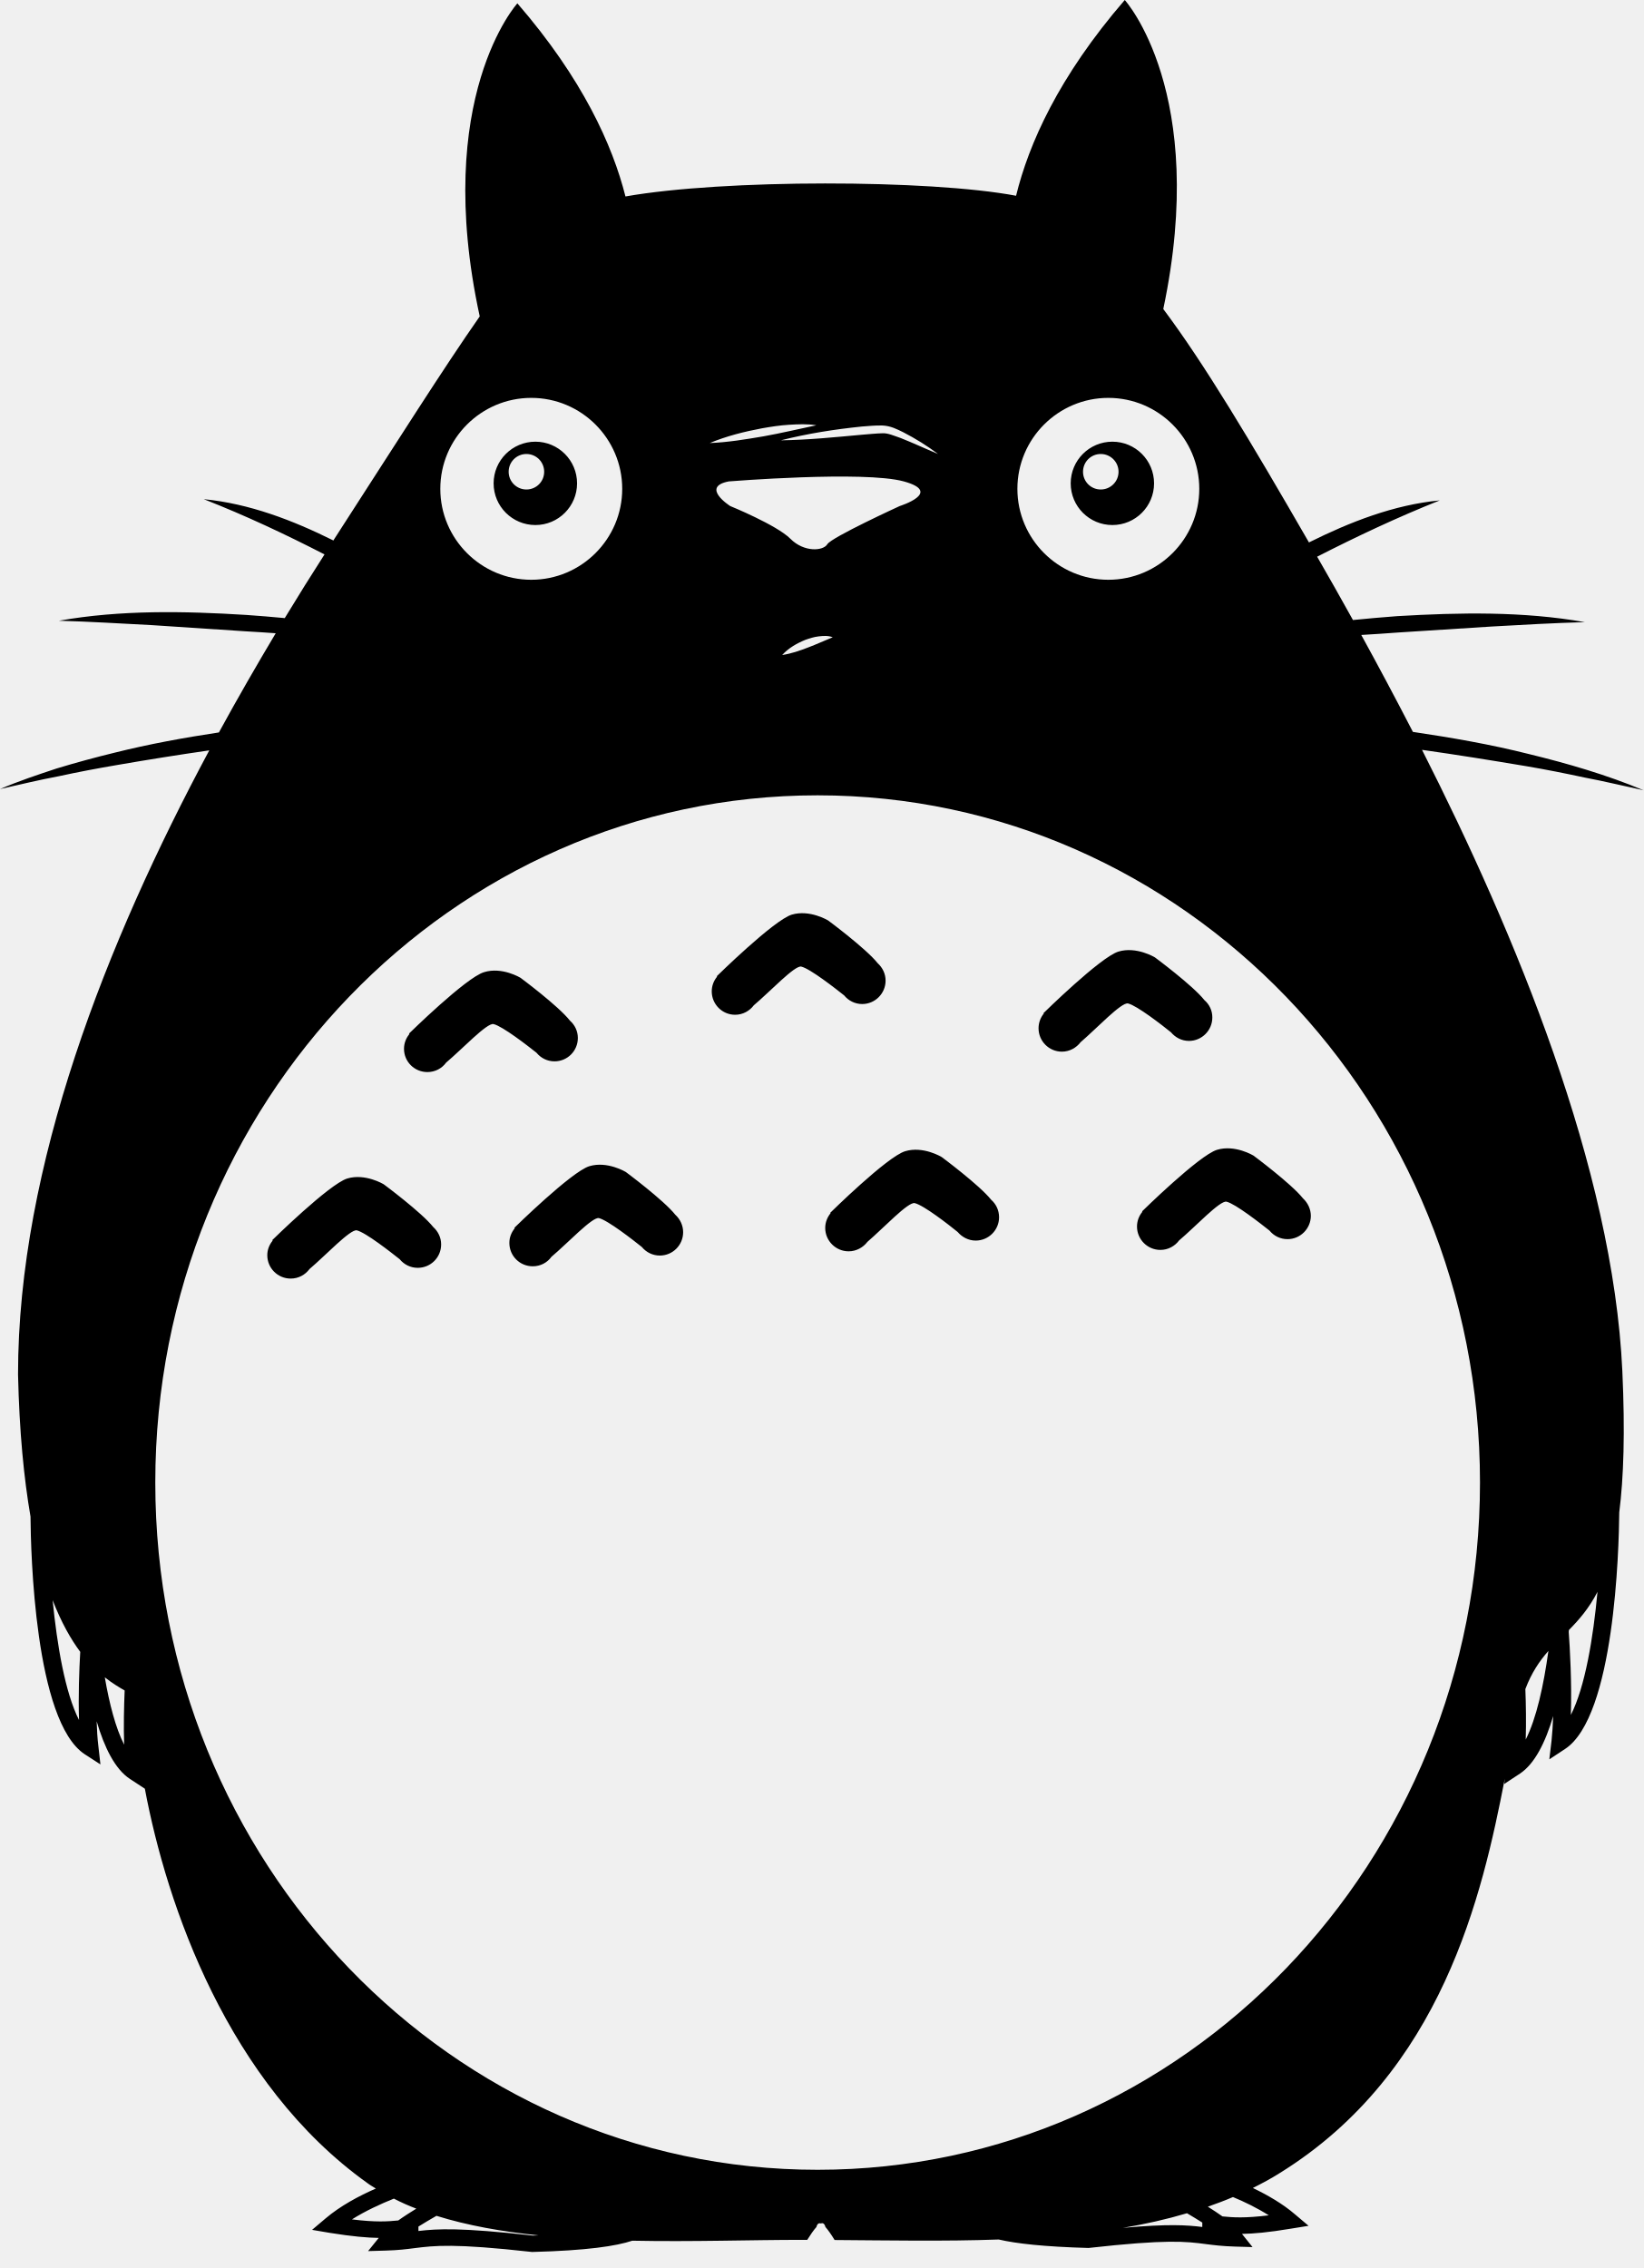
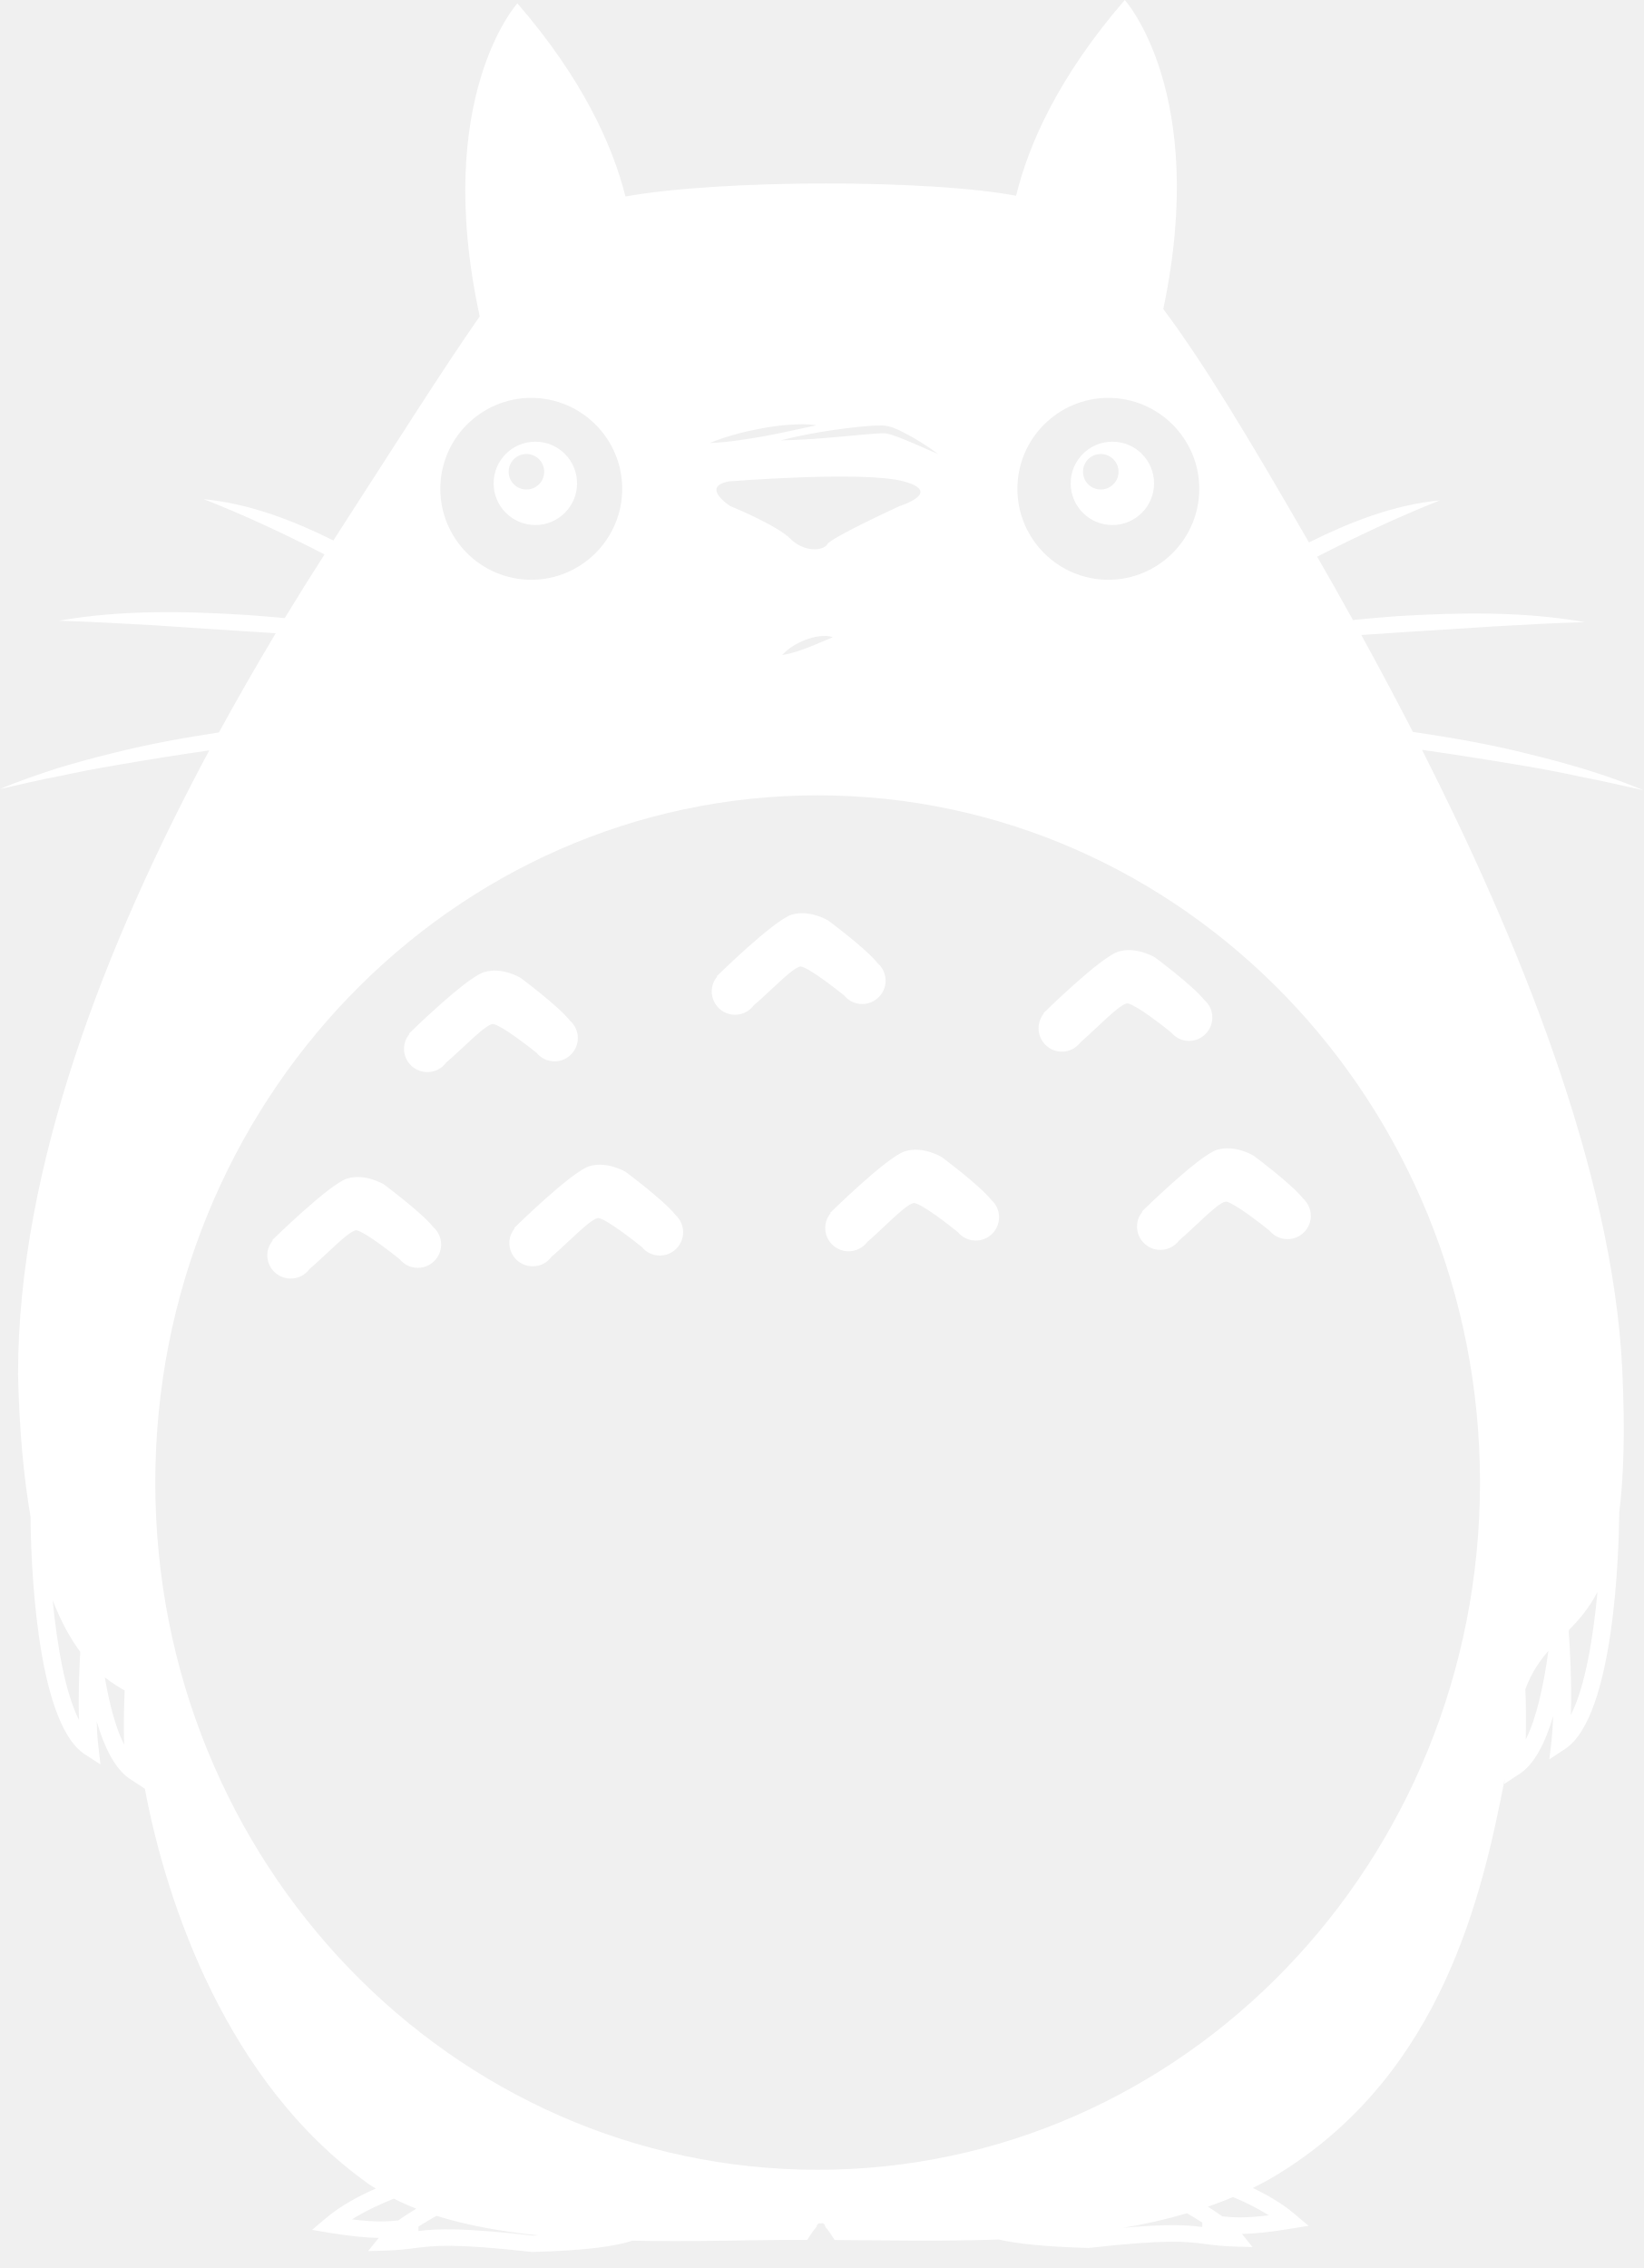
<svg xmlns="http://www.w3.org/2000/svg" viewBox="0 0 100 138" fill="none">
-   <path d="M35.157 63.156C35.157 63.948 34.52 64.579 33.738 64.579C33.294 64.579 32.903 64.377 32.64 64.055C32.116 63.639 30.575 62.439 30.028 62.312C29.633 62.217 28.123 63.831 27.144 64.655C26.887 65.007 26.475 65.232 26.003 65.232C25.216 65.232 24.58 64.6 24.58 63.819C24.58 63.476 24.704 63.165 24.907 62.92L24.886 62.888C24.886 62.888 28.348 59.485 29.447 59.154C30.546 58.811 31.668 59.496 31.668 59.496C31.668 59.496 33.965 61.197 34.681 62.108C34.97 62.364 35.157 62.738 35.157 63.156L35.157 63.156ZM41.087 73.913C40.37 73.014 38.074 71.311 38.074 71.311C38.074 71.311 36.95 70.627 35.853 70.96C34.755 71.303 31.296 74.706 31.296 74.706L31.317 74.737C31.114 74.986 30.99 75.285 30.99 75.628C30.99 76.42 31.627 77.05 32.414 77.05C32.884 77.05 33.297 76.826 33.552 76.471C34.531 75.648 36.04 74.033 36.436 74.117C36.98 74.246 38.523 75.454 39.048 75.873C39.311 76.193 39.702 76.396 40.145 76.396C40.925 76.396 41.563 75.763 41.563 74.974C41.562 74.553 41.375 74.178 41.087 73.913L41.087 73.913ZM60.303 73.001C59.586 72.102 57.291 70.401 57.291 70.401C57.291 70.401 56.168 69.715 55.07 70.048C53.971 70.382 50.512 73.796 50.512 73.796L50.534 73.817C50.336 74.064 50.207 74.373 50.207 74.716C50.207 75.499 50.848 76.138 51.63 76.138C52.1 76.138 52.513 75.904 52.775 75.562C53.75 74.726 55.259 73.11 55.653 73.206C56.203 73.334 57.739 74.533 58.264 74.961C58.527 75.27 58.919 75.485 59.363 75.485C60.149 75.485 60.785 74.844 60.785 74.063C60.783 73.633 60.597 73.258 60.303 73.001L60.303 73.001ZM79.274 72.915C78.557 72.016 76.262 70.314 76.262 70.314C76.262 70.314 75.139 69.629 74.041 69.963C72.942 70.306 69.483 73.709 69.483 73.709L69.504 73.732C69.301 73.976 69.176 74.288 69.176 74.631C69.176 75.412 69.814 76.053 70.599 76.053C71.071 76.053 71.482 75.818 71.74 75.474C72.719 74.652 74.227 73.025 74.624 73.119C75.169 73.248 76.71 74.46 77.235 74.875C77.498 75.196 77.889 75.398 78.334 75.398C79.117 75.398 79.753 74.756 79.753 73.976C79.749 73.558 79.562 73.184 79.274 72.915L79.274 72.915ZM73.278 60.855C72.566 59.955 70.266 58.254 70.266 58.254C70.266 58.254 69.142 57.569 68.047 57.901C66.953 58.234 63.485 61.648 63.485 61.648L63.506 61.669C63.309 61.914 63.186 62.225 63.186 62.568C63.186 63.349 63.821 63.99 64.608 63.99C65.073 63.99 65.485 63.755 65.746 63.413C66.722 62.578 68.232 60.962 68.631 61.057C69.175 61.185 70.715 62.384 71.244 62.812C71.506 63.124 71.892 63.336 72.337 63.336C73.122 63.336 73.759 62.693 73.759 61.913C73.763 61.486 73.575 61.111 73.278 60.855L73.278 60.855ZM53.4 58.608C52.683 57.709 50.386 56.008 50.386 56.008C50.386 56.008 49.263 55.324 48.166 55.655C47.068 55.998 43.608 59.401 43.608 59.401L43.63 59.424C43.427 59.669 43.303 59.98 43.303 60.322C43.303 61.105 43.939 61.745 44.725 61.745C45.196 61.745 45.608 61.51 45.864 61.167C46.843 60.344 48.352 58.727 48.748 58.813C49.293 58.941 50.834 60.15 51.36 60.568C51.622 60.888 52.014 61.092 52.457 61.092C53.241 61.092 53.88 60.449 53.88 59.669C53.881 59.25 53.693 58.875 53.4 58.608L53.4 58.608ZM26.36 74.662C25.643 73.762 23.347 72.061 23.347 72.061C23.347 72.061 22.223 71.377 21.125 71.709C20.027 72.052 16.567 75.455 16.567 75.455L16.589 75.487C16.39 75.732 16.262 76.032 16.262 76.375C16.262 77.166 16.904 77.797 17.684 77.797C18.155 77.797 18.567 77.573 18.829 77.218C19.802 76.395 21.313 74.78 21.708 74.862C22.253 74.993 23.793 76.203 24.317 76.619C24.58 76.94 24.972 77.143 25.416 77.143C26.202 77.143 26.839 76.512 26.839 75.721C26.841 75.304 26.655 74.929 26.36 74.662L26.36 74.662ZM32.574 26.875C31.173 26.875 30.032 28.009 30.032 29.41C30.032 30.812 31.173 31.947 32.574 31.947C33.971 31.947 35.109 30.812 35.109 29.41C35.109 28.009 33.97 26.875 32.574 26.875ZM32.027 29.784C31.433 29.784 30.947 29.304 30.947 28.705C30.947 28.104 31.433 27.624 32.027 27.624C32.626 27.624 33.108 28.107 33.108 28.705C33.109 29.304 32.626 29.784 32.027 29.784ZM67.679 26.875C66.277 26.875 65.142 28.009 65.142 29.41C65.142 30.812 66.277 31.947 67.679 31.947C69.08 31.947 70.214 30.812 70.214 29.41C70.214 28.009 69.08 26.875 67.679 26.875ZM66.972 29.784C66.372 29.784 65.892 29.304 65.892 28.705C65.892 28.104 66.372 27.624 66.972 27.624C67.565 27.624 68.053 28.107 68.053 28.705C68.053 29.304 67.565 29.784 66.972 29.784ZM86.519 45.626C88.638 45.925 90.753 46.267 92.862 46.62C94.06 46.823 95.247 47.06 96.434 47.316C97.627 47.539 98.804 47.83 100 48.086C97.745 47.144 95.39 46.459 93.019 45.881C90.691 45.293 88.33 44.886 85.962 44.533C84.879 42.435 83.821 40.455 82.821 38.635C83.571 38.593 84.324 38.54 85.073 38.485L90.74 38.123C92.625 38.016 94.513 37.908 96.425 37.855C92.653 37.19 88.804 37.267 85.011 37.49C84.112 37.554 83.213 37.639 82.315 37.726C81.543 36.335 80.81 35.04 80.136 33.872C82.569 32.631 85.02 31.474 87.599 30.447C84.801 30.714 82.132 31.763 79.638 33.005C76.047 26.778 73.269 22.132 70.775 18.803C73.554 5.639 68.432 0 68.432 0C64.391 4.677 62.583 8.786 61.819 11.911C56.565 10.917 44.01 10.896 38.054 11.954C37.267 8.839 35.448 4.793 31.477 0.203C31.477 0.203 26.293 5.918 29.187 19.252C26.986 22.399 24.22 26.787 20.335 32.802C20.318 32.834 20.303 32.857 20.286 32.887C17.814 31.658 15.169 30.641 12.397 30.373C14.934 31.367 17.348 32.502 19.744 33.734C18.946 34.975 18.138 36.269 17.325 37.609C16.548 37.535 15.768 37.472 14.987 37.417C11.195 37.181 7.346 37.105 3.579 37.769C5.484 37.822 7.371 37.941 9.261 38.038L14.924 38.412C15.539 38.444 16.159 38.489 16.775 38.531C15.619 40.467 14.458 42.48 13.319 44.566C11.19 44.888 9.07 45.273 6.977 45.797C5.794 46.085 4.612 46.406 3.445 46.76C2.283 47.145 1.123 47.531 0 48.012C1.195 47.743 2.37 47.456 3.57 47.232C4.753 46.974 5.945 46.749 7.139 46.546C8.997 46.226 10.864 45.926 12.732 45.658C6.486 57.312 1.097 70.924 1.097 83.632C1.177 87.132 1.456 89.957 1.856 92.278C1.872 94.419 2.107 104.736 5.153 106.738L6.11 107.358L5.982 106.224C5.927 105.773 5.896 105.259 5.881 104.736C6.353 106.342 7.004 107.648 7.897 108.236L8.813 108.837C10.144 115.932 13.866 126.773 22.363 132.841C22.519 132.961 22.699 133.056 22.867 133.165C21.84 133.614 20.717 134.213 19.811 134.981L18.986 135.679L20.051 135.86C21.437 136.083 22.352 136.159 23.043 136.169L22.395 136.971L23.475 136.94C24.224 136.919 24.738 136.855 25.231 136.79C26.439 136.64 27.586 136.491 32.374 137.025C35.724 136.939 37.506 136.662 38.47 136.339C42.119 136.413 45.732 136.287 48.786 136.287H49.114C49.307 135.978 49.499 135.697 49.671 135.506C49.723 135.304 49.821 135.249 49.943 135.291C50.066 135.239 50.167 135.304 50.221 135.506C50.392 135.698 50.585 135.978 50.778 136.297C54.036 136.319 57.418 136.385 60.763 136.266C61.821 136.513 63.512 136.706 66.226 136.781C71.016 136.244 72.161 136.386 73.37 136.546C73.868 136.61 74.376 136.673 75.126 136.696L76.205 136.727L75.562 135.925C76.249 135.913 77.163 135.839 78.552 135.604L79.615 135.433L78.792 134.738C78.033 134.083 77.112 133.56 76.224 133.131C76.779 132.852 77.321 132.566 77.845 132.233C87.754 126.099 90.184 115.269 91.554 108.226L91.518 108.548L92.476 107.917C93.369 107.326 94.023 106.024 94.497 104.417C94.475 104.953 94.446 105.456 94.397 105.915L94.262 107.049L95.22 106.419C98.232 104.439 98.496 94.302 98.517 92.025C98.784 89.913 98.876 87.155 98.705 83.429C98.137 71.087 92.174 56.789 86.518 45.628L86.519 45.626ZM4.808 104.659C3.958 102.989 3.471 100.09 3.202 97.362C3.733 98.731 4.309 99.738 4.882 100.509C4.818 101.61 4.76 103.194 4.808 104.659L4.808 104.659ZM7.553 106.158C7.034 105.142 6.653 103.665 6.376 102.059C6.835 102.423 7.254 102.67 7.584 102.86C7.543 103.858 7.515 105.033 7.553 106.157L7.553 106.158ZM67.431 24.21C70.482 24.21 72.965 26.693 72.965 29.744C72.965 32.793 70.481 35.277 67.431 35.277C64.382 35.277 61.899 32.793 61.899 29.744C61.899 26.692 64.382 24.21 67.431 24.21V24.21ZM52.423 25.954C52.838 25.923 53.246 25.88 53.685 25.89C54.189 25.911 54.569 26.114 54.948 26.297C55.697 26.682 56.404 27.122 57.073 27.624C56.302 27.303 55.554 26.951 54.793 26.651C54.408 26.523 54.016 26.339 53.681 26.363C53.295 26.373 52.879 26.418 52.472 26.449C50.823 26.599 49.174 26.769 47.507 26.792C49.124 26.382 50.763 26.125 52.423 25.954L52.423 25.954ZM50.335 33.115C50.084 33.531 48.917 33.616 48.088 32.782C47.258 31.946 44.426 30.791 44.426 30.791C44.426 30.791 42.596 29.625 44.34 29.292C44.34 29.292 52.575 28.628 54.988 29.292C57.402 29.956 54.74 30.791 54.74 30.791C54.742 30.791 50.58 32.696 50.335 33.115L50.335 33.115ZM50.665 38.775C50.136 38.99 49.677 39.204 49.167 39.396C48.662 39.589 48.16 39.77 47.588 39.855C47.979 39.428 48.471 39.149 48.989 38.936C49.252 38.841 49.52 38.755 49.804 38.722C50.089 38.688 50.388 38.667 50.665 38.775V38.775ZM46.359 26.061C46.904 25.964 47.451 25.88 48.001 25.846C48.553 25.815 49.114 25.782 49.666 25.878C48.585 26.102 47.531 26.358 46.45 26.55C45.375 26.732 44.294 26.915 43.181 26.958C44.208 26.532 45.278 26.264 46.359 26.061L46.359 26.061ZM32.322 24.21C35.372 24.21 37.856 26.693 37.856 29.744C37.856 32.793 35.372 35.277 32.322 35.277C29.272 35.277 26.789 32.793 26.789 29.744C26.789 26.692 29.272 24.21 32.322 24.21V24.21ZM24.231 135.107C23.583 135.17 22.882 135.224 21.412 135.042C22.246 134.518 23.166 134.099 23.963 133.779C24.398 134.003 24.851 134.208 25.328 134.388C24.949 134.623 24.573 134.861 24.231 135.107V135.107ZM32.42 136.027C28.021 135.534 26.63 135.61 25.458 135.748V135.479C25.809 135.256 26.18 135.041 26.555 134.825C28.442 135.415 30.556 135.789 32.767 136.013C32.649 136.018 32.541 136.027 32.42 136.027L32.42 136.027ZM73.15 135.504C72.191 135.385 71.085 135.311 68.322 135.557C69.662 135.333 70.959 135.042 72.218 134.668C72.538 134.861 72.849 135.042 73.149 135.235L73.148 135.504H73.15ZM77.194 134.795C75.723 134.976 75.021 134.925 74.375 134.86C74.096 134.657 73.79 134.465 73.487 134.269C74.007 134.088 74.515 133.897 75.014 133.683C75.717 133.972 76.487 134.348 77.194 134.795V134.795ZM49.743 132.024C27.487 132.024 9.448 113.306 9.448 90.208C9.448 67.114 27.487 48.393 49.743 48.393C71.998 48.393 90.044 67.111 90.044 90.208C90.043 113.305 71.999 132.024 49.743 132.024ZM92.826 105.846C92.858 104.808 92.841 103.717 92.804 102.774C93.184 101.77 93.669 101.063 94.206 100.454C93.918 102.55 93.478 104.56 92.826 105.846V105.846ZM95.572 104.349C95.637 102.413 95.514 100.271 95.443 99.296C95.449 99.254 95.449 99.211 95.456 99.179C96.065 98.559 96.67 97.874 97.193 96.858C96.934 99.64 96.444 102.637 95.572 104.349V104.349Z" fill="black" />
+   <path d="M35.157 63.156C35.157 63.948 34.52 64.579 33.738 64.579C33.294 64.579 32.903 64.377 32.64 64.055C32.116 63.639 30.575 62.439 30.028 62.312C29.633 62.217 28.123 63.831 27.144 64.655C26.887 65.007 26.475 65.232 26.003 65.232C25.216 65.232 24.58 64.6 24.58 63.819C24.58 63.476 24.704 63.165 24.907 62.92L24.886 62.888C24.886 62.888 28.348 59.485 29.447 59.154C30.546 58.811 31.668 59.496 31.668 59.496C31.668 59.496 33.965 61.197 34.681 62.108C34.97 62.364 35.157 62.738 35.157 63.156L35.157 63.156ZM41.087 73.913C40.37 73.014 38.074 71.311 38.074 71.311C38.074 71.311 36.95 70.627 35.853 70.96C34.755 71.303 31.296 74.706 31.296 74.706L31.317 74.737C31.114 74.986 30.99 75.285 30.99 75.628C30.99 76.42 31.627 77.05 32.414 77.05C32.884 77.05 33.297 76.826 33.552 76.471C34.531 75.648 36.04 74.033 36.436 74.117C36.98 74.246 38.523 75.454 39.048 75.873C39.311 76.193 39.702 76.396 40.145 76.396C40.925 76.396 41.563 75.763 41.563 74.974C41.562 74.553 41.375 74.178 41.087 73.913L41.087 73.913ZM60.303 73.001C59.586 72.102 57.291 70.401 57.291 70.401C57.291 70.401 56.168 69.715 55.07 70.048C53.971 70.382 50.512 73.796 50.512 73.796L50.534 73.817C50.336 74.064 50.207 74.373 50.207 74.716C50.207 75.499 50.848 76.138 51.63 76.138C52.1 76.138 52.513 75.904 52.775 75.562C53.75 74.726 55.259 73.11 55.653 73.206C56.203 73.334 57.739 74.533 58.264 74.961C58.527 75.27 58.919 75.485 59.363 75.485C60.149 75.485 60.785 74.844 60.785 74.063C60.783 73.633 60.597 73.258 60.303 73.001L60.303 73.001ZM79.274 72.915C78.557 72.016 76.262 70.314 76.262 70.314C76.262 70.314 75.139 69.629 74.041 69.963C72.942 70.306 69.483 73.709 69.483 73.709L69.504 73.732C69.301 73.976 69.176 74.288 69.176 74.631C69.176 75.412 69.814 76.053 70.599 76.053C71.071 76.053 71.482 75.818 71.74 75.474C72.719 74.652 74.227 73.025 74.624 73.119C75.169 73.248 76.71 74.46 77.235 74.875C77.498 75.196 77.889 75.398 78.334 75.398C79.117 75.398 79.753 74.756 79.753 73.976C79.749 73.558 79.562 73.184 79.274 72.915L79.274 72.915ZM73.278 60.855C72.566 59.955 70.266 58.254 70.266 58.254C70.266 58.254 69.142 57.569 68.047 57.901C66.953 58.234 63.485 61.648 63.485 61.648L63.506 61.669C63.309 61.914 63.186 62.225 63.186 62.568C63.186 63.349 63.821 63.99 64.608 63.99C65.073 63.99 65.485 63.755 65.746 63.413C66.722 62.578 68.232 60.962 68.631 61.057C69.175 61.185 70.715 62.384 71.244 62.812C71.506 63.124 71.892 63.336 72.337 63.336C73.122 63.336 73.759 62.693 73.759 61.913C73.763 61.486 73.575 61.111 73.278 60.855L73.278 60.855ZM53.4 58.608C52.683 57.709 50.386 56.008 50.386 56.008C50.386 56.008 49.263 55.324 48.166 55.655C47.068 55.998 43.608 59.401 43.608 59.401L43.63 59.424C43.427 59.669 43.303 59.98 43.303 60.322C43.303 61.105 43.939 61.745 44.725 61.745C45.196 61.745 45.608 61.51 45.864 61.167C46.843 60.344 48.352 58.727 48.748 58.813C49.293 58.941 50.834 60.15 51.36 60.568C51.622 60.888 52.014 61.092 52.457 61.092C53.241 61.092 53.88 60.449 53.88 59.669C53.881 59.25 53.693 58.875 53.4 58.608L53.4 58.608ZM26.36 74.662C25.643 73.762 23.347 72.061 23.347 72.061C23.347 72.061 22.223 71.377 21.125 71.709C20.027 72.052 16.567 75.455 16.567 75.455L16.589 75.487C16.39 75.732 16.262 76.032 16.262 76.375C16.262 77.166 16.904 77.797 17.684 77.797C18.155 77.797 18.567 77.573 18.829 77.218C19.802 76.395 21.313 74.78 21.708 74.862C22.253 74.993 23.793 76.203 24.317 76.619C24.58 76.94 24.972 77.143 25.416 77.143C26.202 77.143 26.839 76.512 26.839 75.721C26.841 75.304 26.655 74.929 26.36 74.662L26.36 74.662ZM32.574 26.875C31.173 26.875 30.032 28.009 30.032 29.41C30.032 30.812 31.173 31.947 32.574 31.947C33.971 31.947 35.109 30.812 35.109 29.41C35.109 28.009 33.97 26.875 32.574 26.875ZM32.027 29.784C31.433 29.784 30.947 29.304 30.947 28.705C30.947 28.104 31.433 27.624 32.027 27.624C32.626 27.624 33.108 28.107 33.108 28.705C33.109 29.304 32.626 29.784 32.027 29.784ZM67.679 26.875C66.277 26.875 65.142 28.009 65.142 29.41C65.142 30.812 66.277 31.947 67.679 31.947C69.08 31.947 70.214 30.812 70.214 29.41C70.214 28.009 69.08 26.875 67.679 26.875ZM66.972 29.784C66.372 29.784 65.892 29.304 65.892 28.705C65.892 28.104 66.372 27.624 66.972 27.624C67.565 27.624 68.053 28.107 68.053 28.705C68.053 29.304 67.565 29.784 66.972 29.784ZM86.519 45.626C88.638 45.925 90.753 46.267 92.862 46.62C94.06 46.823 95.247 47.06 96.434 47.316C97.627 47.539 98.804 47.83 100 48.086C97.745 47.144 95.39 46.459 93.019 45.881C90.691 45.293 88.33 44.886 85.962 44.533C84.879 42.435 83.821 40.455 82.821 38.635C83.571 38.593 84.324 38.54 85.073 38.485L90.74 38.123C92.625 38.016 94.513 37.908 96.425 37.855C92.653 37.19 88.804 37.267 85.011 37.49C84.112 37.554 83.213 37.639 82.315 37.726C81.543 36.335 80.81 35.04 80.136 33.872C82.569 32.631 85.02 31.474 87.599 30.447C84.801 30.714 82.132 31.763 79.638 33.005C76.047 26.778 73.269 22.132 70.775 18.803C73.554 5.639 68.432 0 68.432 0C64.391 4.677 62.583 8.786 61.819 11.911C56.565 10.917 44.01 10.896 38.054 11.954C37.267 8.839 35.448 4.793 31.477 0.203C31.477 0.203 26.293 5.918 29.187 19.252C26.986 22.399 24.22 26.787 20.335 32.802C20.318 32.834 20.303 32.857 20.286 32.887C17.814 31.658 15.169 30.641 12.397 30.373C14.934 31.367 17.348 32.502 19.744 33.734C18.946 34.975 18.138 36.269 17.325 37.609C16.548 37.535 15.768 37.472 14.987 37.417C11.195 37.181 7.346 37.105 3.579 37.769C5.484 37.822 7.371 37.941 9.261 38.038L14.924 38.412C15.539 38.444 16.159 38.489 16.775 38.531C15.619 40.467 14.458 42.48 13.319 44.566C11.19 44.888 9.07 45.273 6.977 45.797C5.794 46.085 4.612 46.406 3.445 46.76C2.283 47.145 1.123 47.531 0 48.012C1.195 47.743 2.37 47.456 3.57 47.232C4.753 46.974 5.945 46.749 7.139 46.546C8.997 46.226 10.864 45.926 12.732 45.658C6.486 57.312 1.097 70.924 1.097 83.632C1.177 87.132 1.456 89.957 1.856 92.278C1.872 94.419 2.107 104.736 5.153 106.738L6.11 107.358L5.982 106.224C5.927 105.773 5.896 105.259 5.881 104.736C6.353 106.342 7.004 107.648 7.897 108.236L8.813 108.837C10.144 115.932 13.866 126.773 22.363 132.841C22.519 132.961 22.699 133.056 22.867 133.165C21.84 133.614 20.717 134.213 19.811 134.981L18.986 135.679L20.051 135.86C21.437 136.083 22.352 136.159 23.043 136.169L22.395 136.971L23.475 136.94C24.224 136.919 24.738 136.855 25.231 136.79C26.439 136.64 27.586 136.491 32.374 137.025C35.724 136.939 37.506 136.662 38.47 136.339C42.119 136.413 45.732 136.287 48.786 136.287H49.114C49.307 135.978 49.499 135.697 49.671 135.506C49.723 135.304 49.821 135.249 49.943 135.291C50.066 135.239 50.167 135.304 50.221 135.506C50.392 135.698 50.585 135.978 50.778 136.297C54.036 136.319 57.418 136.385 60.763 136.266C61.821 136.513 63.512 136.706 66.226 136.781C71.016 136.244 72.161 136.386 73.37 136.546C73.868 136.61 74.376 136.673 75.126 136.696L76.205 136.727L75.562 135.925C76.249 135.913 77.163 135.839 78.552 135.604L79.615 135.433L78.792 134.738C78.033 134.083 77.112 133.56 76.224 133.131C76.779 132.852 77.321 132.566 77.845 132.233C87.754 126.099 90.184 115.269 91.554 108.226L91.518 108.548L92.476 107.917C93.369 107.326 94.023 106.024 94.497 104.417C94.475 104.953 94.446 105.456 94.397 105.915L94.262 107.049L95.22 106.419C98.232 104.439 98.496 94.302 98.517 92.025C98.784 89.913 98.876 87.155 98.705 83.429C98.137 71.087 92.174 56.789 86.518 45.628L86.519 45.626ZM4.808 104.659C3.958 102.989 3.471 100.09 3.202 97.362C3.733 98.731 4.309 99.738 4.882 100.509C4.818 101.61 4.76 103.194 4.808 104.659L4.808 104.659ZM7.553 106.158C7.034 105.142 6.653 103.665 6.376 102.059C6.835 102.423 7.254 102.67 7.584 102.86C7.543 103.858 7.515 105.033 7.553 106.157L7.553 106.158ZM67.431 24.21C70.482 24.21 72.965 26.693 72.965 29.744C72.965 32.793 70.481 35.277 67.431 35.277C64.382 35.277 61.899 32.793 61.899 29.744C61.899 26.692 64.382 24.21 67.431 24.21V24.21ZM52.423 25.954C52.838 25.923 53.246 25.88 53.685 25.89C54.189 25.911 54.569 26.114 54.948 26.297C55.697 26.682 56.404 27.122 57.073 27.624C56.302 27.303 55.554 26.951 54.793 26.651C54.408 26.523 54.016 26.339 53.681 26.363C53.295 26.373 52.879 26.418 52.472 26.449C50.823 26.599 49.174 26.769 47.507 26.792C49.124 26.382 50.763 26.125 52.423 25.954L52.423 25.954ZM50.335 33.115C50.084 33.531 48.917 33.616 48.088 32.782C47.258 31.946 44.426 30.791 44.426 30.791C44.426 30.791 42.596 29.625 44.34 29.292C44.34 29.292 52.575 28.628 54.988 29.292C57.402 29.956 54.74 30.791 54.74 30.791C54.742 30.791 50.58 32.696 50.335 33.115L50.335 33.115ZM50.665 38.775C50.136 38.99 49.677 39.204 49.167 39.396C48.662 39.589 48.16 39.77 47.588 39.855C47.979 39.428 48.471 39.149 48.989 38.936C49.252 38.841 49.52 38.755 49.804 38.722C50.089 38.688 50.388 38.667 50.665 38.775V38.775ZM46.359 26.061C46.904 25.964 47.451 25.88 48.001 25.846C48.553 25.815 49.114 25.782 49.666 25.878C48.585 26.102 47.531 26.358 46.45 26.55C45.375 26.732 44.294 26.915 43.181 26.958C44.208 26.532 45.278 26.264 46.359 26.061L46.359 26.061ZM32.322 24.21C35.372 24.21 37.856 26.693 37.856 29.744C37.856 32.793 35.372 35.277 32.322 35.277C29.272 35.277 26.789 32.793 26.789 29.744C26.789 26.692 29.272 24.21 32.322 24.21V24.21ZM24.231 135.107C23.583 135.17 22.882 135.224 21.412 135.042C22.246 134.518 23.166 134.099 23.963 133.779C24.398 134.003 24.851 134.208 25.328 134.388C24.949 134.623 24.573 134.861 24.231 135.107V135.107ZM32.42 136.027C28.021 135.534 26.63 135.61 25.458 135.748V135.479C25.809 135.256 26.18 135.041 26.555 134.825C28.442 135.415 30.556 135.789 32.767 136.013C32.649 136.018 32.541 136.027 32.42 136.027L32.42 136.027ZM73.15 135.504C72.191 135.385 71.085 135.311 68.322 135.557C69.662 135.333 70.959 135.042 72.218 134.668C72.538 134.861 72.849 135.042 73.149 135.235L73.148 135.504H73.15ZM77.194 134.795C75.723 134.976 75.021 134.925 74.375 134.86C74.096 134.657 73.79 134.465 73.487 134.269C74.007 134.088 74.515 133.897 75.014 133.683C75.717 133.972 76.487 134.348 77.194 134.795V134.795ZM49.743 132.024C27.487 132.024 9.448 113.306 9.448 90.208C9.448 67.114 27.487 48.393 49.743 48.393C71.998 48.393 90.044 67.111 90.044 90.208C90.043 113.305 71.999 132.024 49.743 132.024ZM92.826 105.846C92.858 104.808 92.841 103.717 92.804 102.774C93.184 101.77 93.669 101.063 94.206 100.454C93.918 102.55 93.478 104.56 92.826 105.846V105.846ZM95.572 104.349C95.637 102.413 95.514 100.271 95.443 99.296C95.449 99.254 95.449 99.211 95.456 99.179C96.065 98.559 96.67 97.874 97.193 96.858C96.934 99.64 96.444 102.637 95.572 104.349V104.349Z" fill="#FFFFFF" />
</svg>
